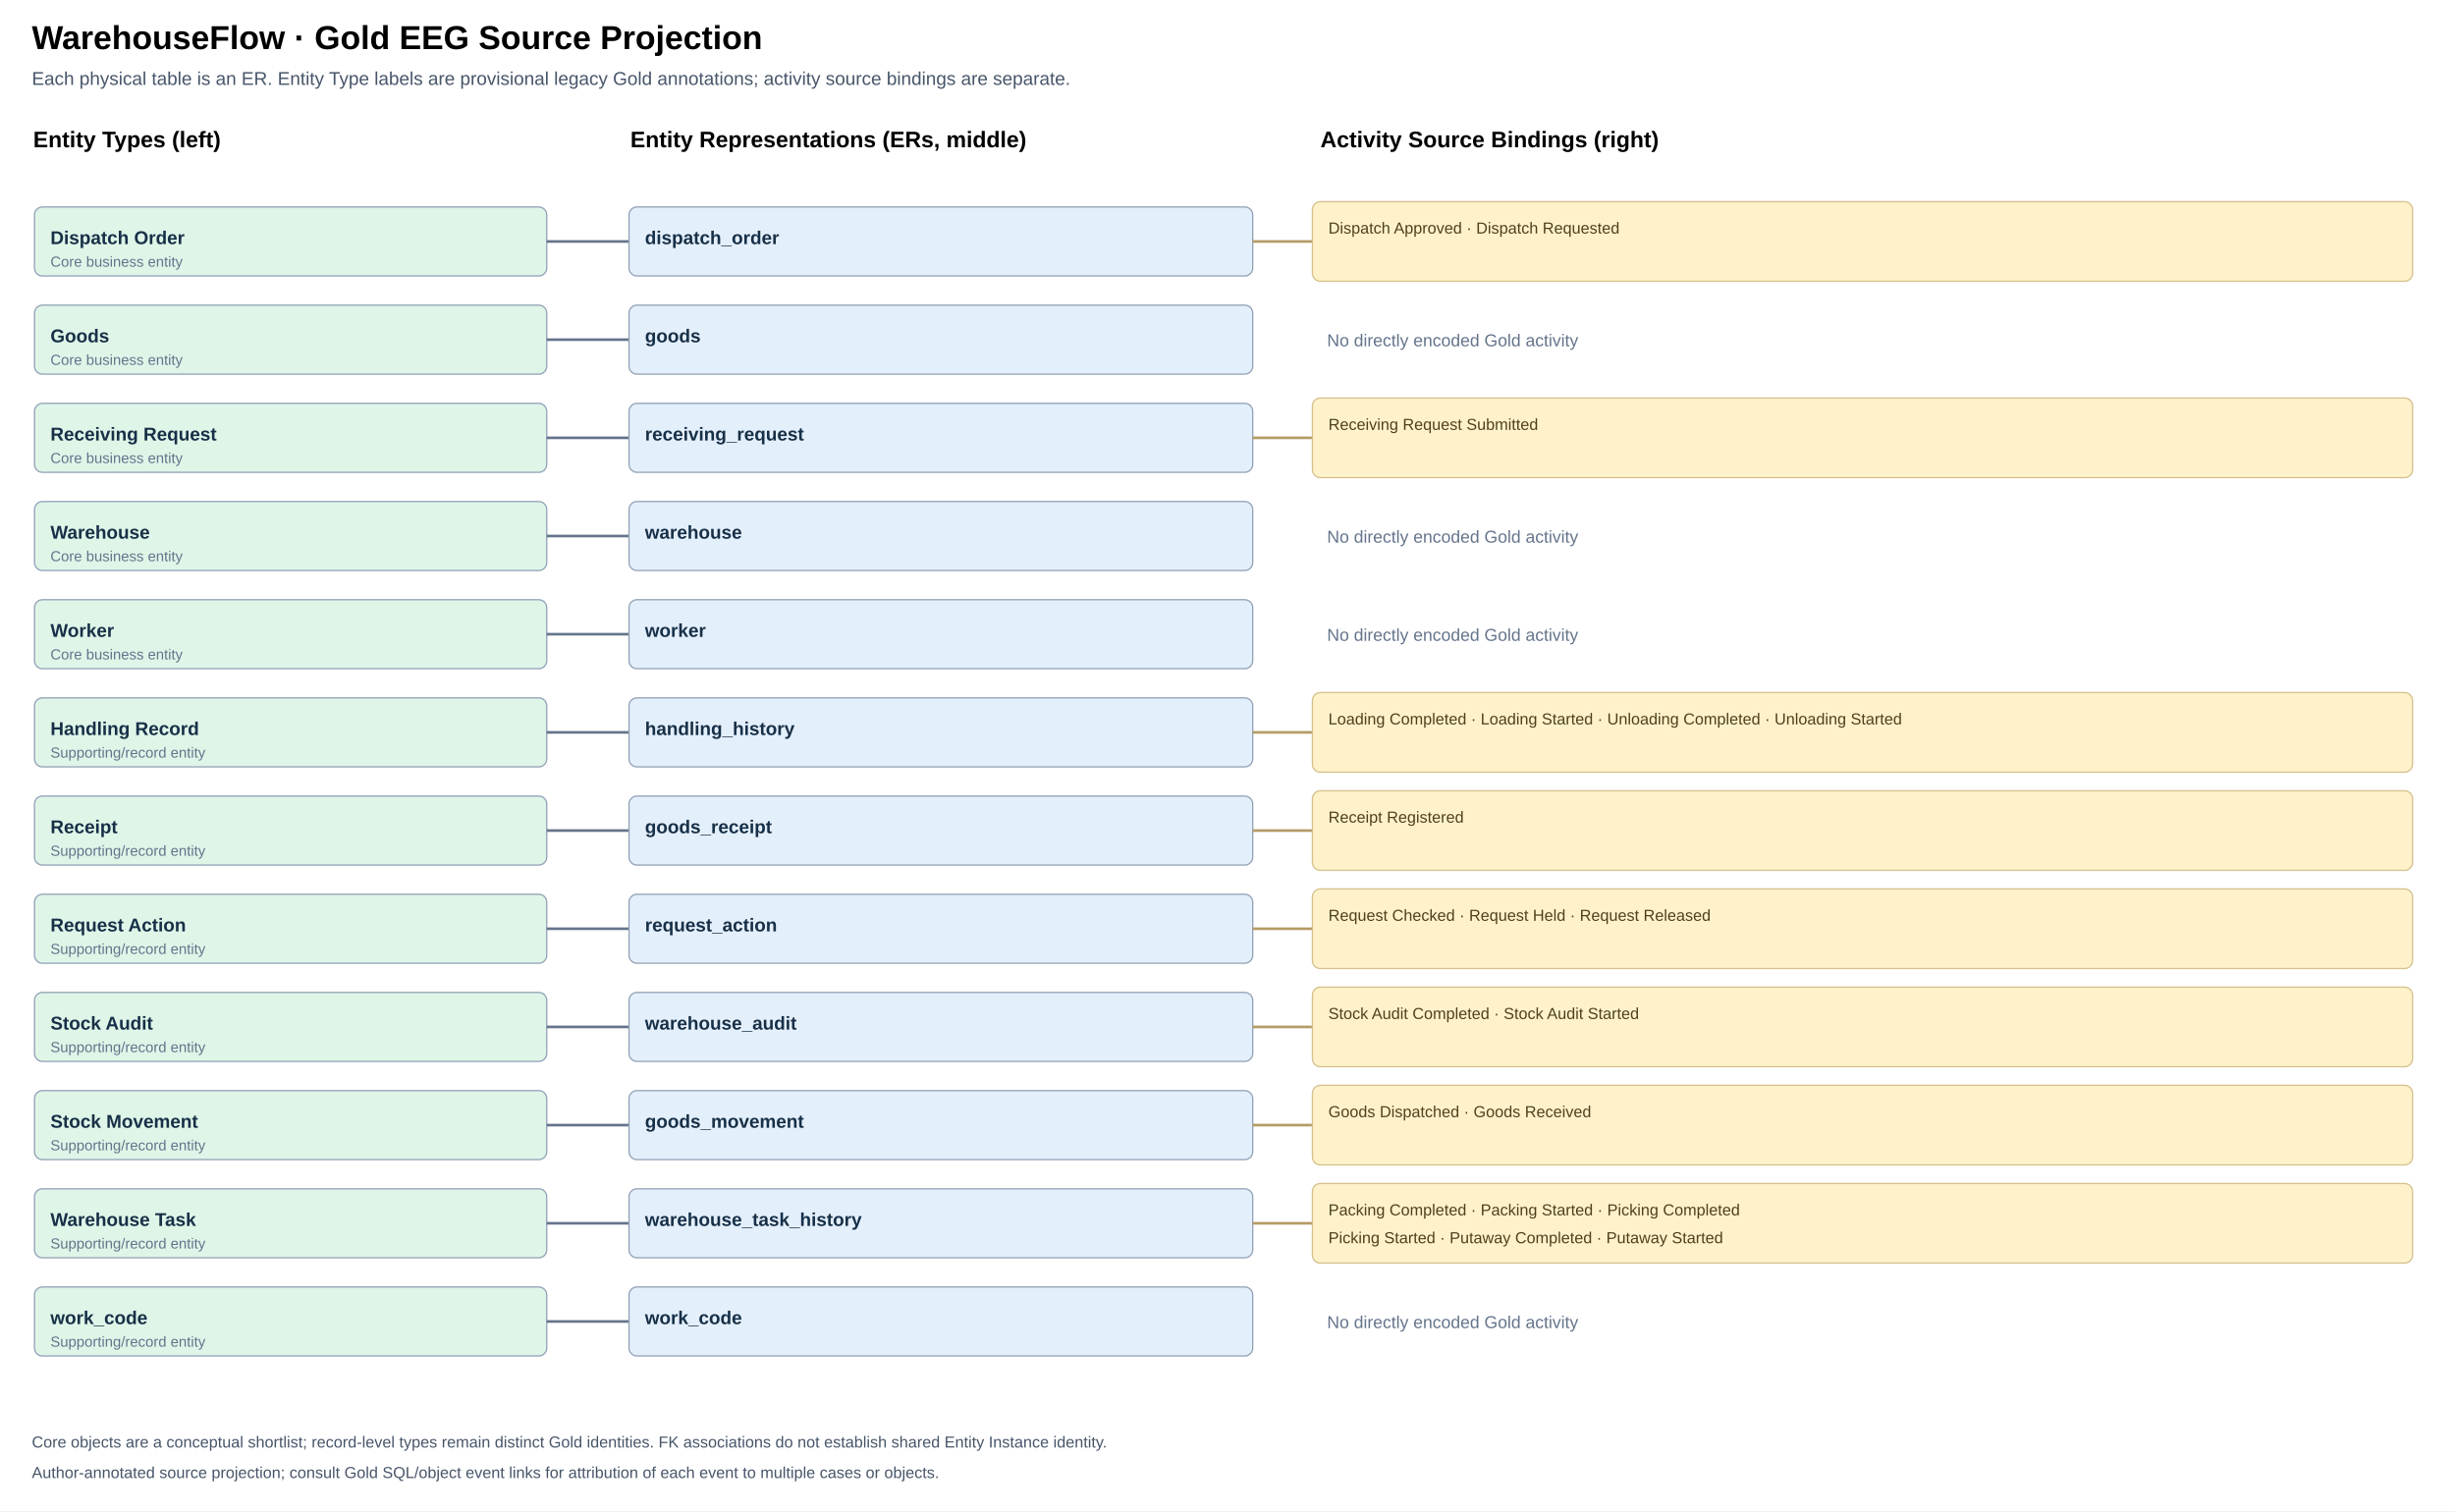
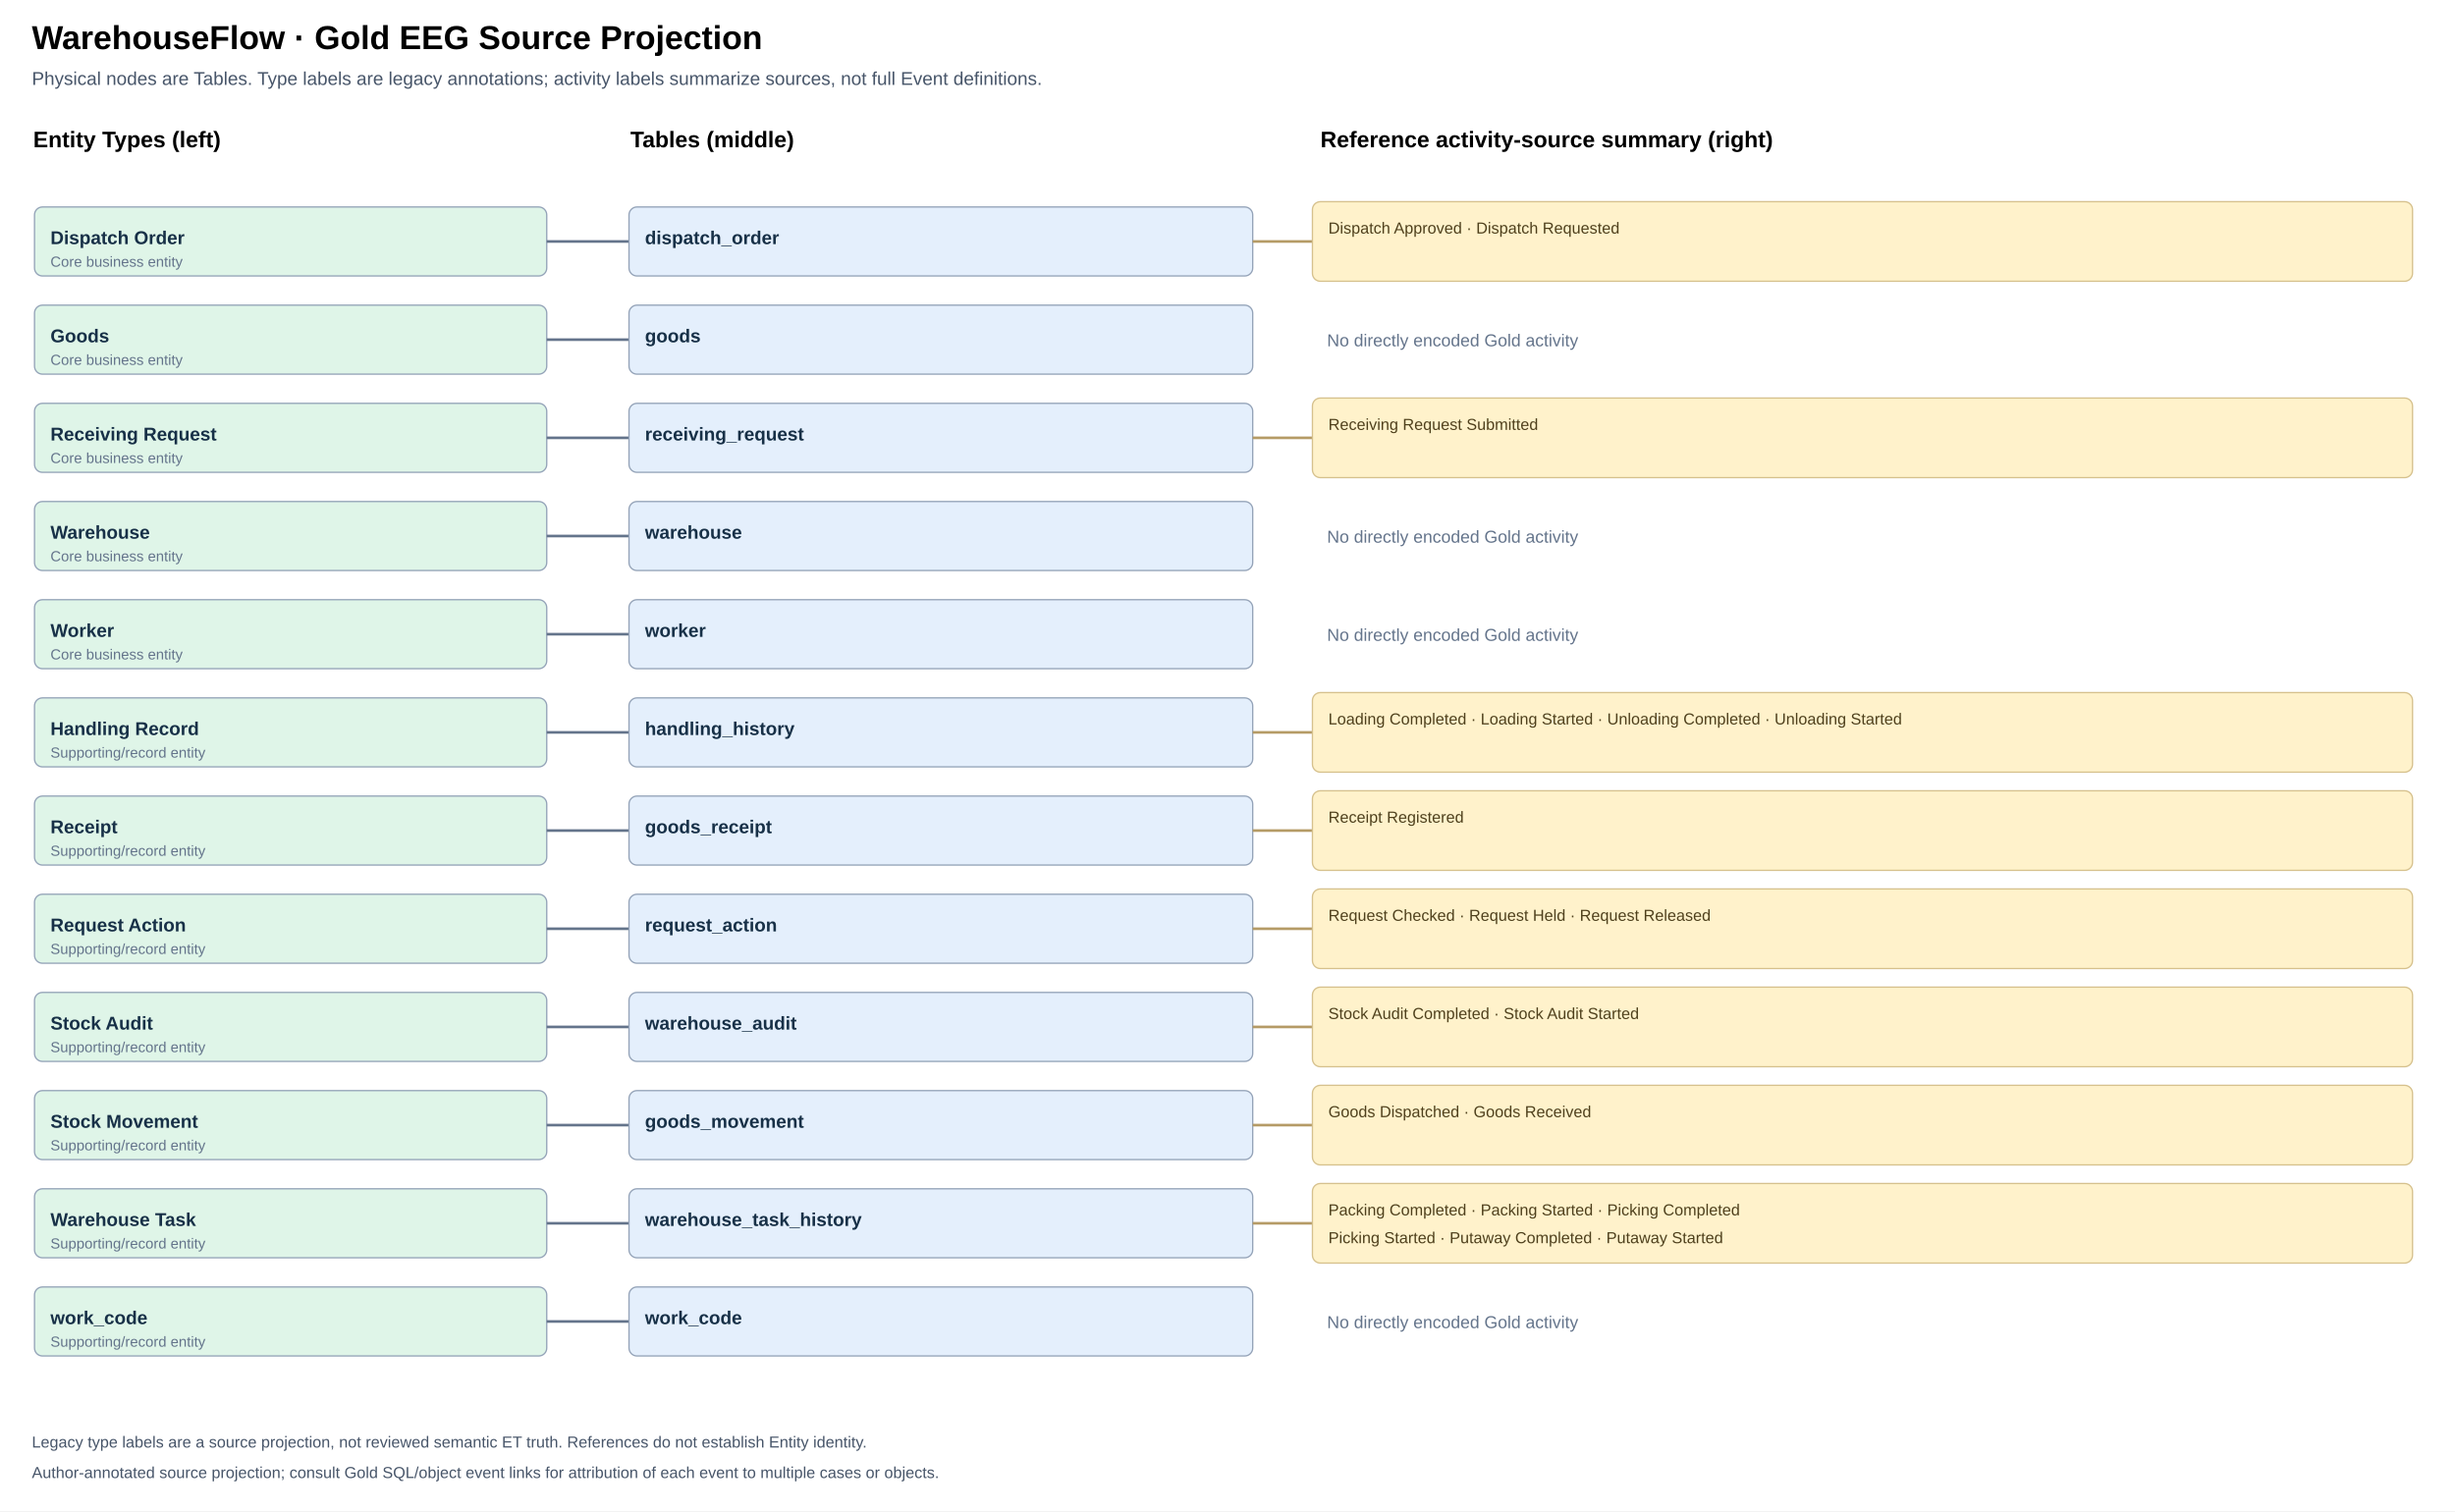
<svg xmlns="http://www.w3.org/2000/svg" viewBox="0 0 1850 1139" width="1850" height="1139" role="img" aria-label="ET candidate left, physical tables middle and source activities right">
  <rect width="100%" height="100%" fill="#fff" />
  <text x="24" y="37" font-size="25" font-weight="700" font-family="Arial,sans-serif">WarehouseFlow · Gold EEG Source Projection</text>
-   <text x="24" y="64" font-size="14" font-family="Arial,sans-serif" fill="#475569">Each physical table is an ER. Entity Type labels are provisional legacy Gold annotations; activity source bindings are separate.</text>
+   <text x="24" y="64" font-size="14" font-family="Arial,sans-serif" fill="#475569">Physical nodes are Tables. Type labels are legacy annotations; activity labels summarize sources, not full Event definitions.</text>
  <text x="25" y="111" font-size="17" font-family="Arial,sans-serif" font-weight="700">Entity Types (left)</text>
-   <text x="475" y="111" font-size="17" font-family="Arial,sans-serif" font-weight="700">Entity Representations (ERs, middle)</text>
-   <text x="995" y="111" font-size="17" font-family="Arial,sans-serif" font-weight="700">Activity Source Bindings (right)</text>
+   <text x="475" y="111" font-size="17" font-family="Arial,sans-serif" font-weight="700">Tables (middle)</text>
+   <text x="995" y="111" font-size="17" font-family="Arial,sans-serif" font-weight="700">Reference activity-source summary (right)</text>
  <rect x="26" y="156.0" width="386" height="52" rx="6" fill="#DFF5E8" stroke="#94A3B8" />
  <text x="38" y="184.0" font-size="14" font-weight="600" font-family="Arial,sans-serif" fill="#173047">Dispatch Order</text>
  <text x="38" y="201.0" font-size="11" font-family="Arial,sans-serif" fill="#64748B">Core business entity</text>
  <path d="M412 182.0 H444" fill="none" stroke="#64748B" stroke-width="2" />
  <path d="M444 182 H474" fill="none" stroke="#64748B" stroke-width="2" />
  <rect x="26" y="230.0" width="386" height="52" rx="6" fill="#DFF5E8" stroke="#94A3B8" />
  <text x="38" y="258.0" font-size="14" font-weight="600" font-family="Arial,sans-serif" fill="#173047">Goods</text>
  <text x="38" y="275.0" font-size="11" font-family="Arial,sans-serif" fill="#64748B">Core business entity</text>
  <path d="M412 256.0 H444" fill="none" stroke="#64748B" stroke-width="2" />
  <path d="M444 256 H474" fill="none" stroke="#64748B" stroke-width="2" />
  <rect x="26" y="304.0" width="386" height="52" rx="6" fill="#DFF5E8" stroke="#94A3B8" />
  <text x="38" y="332.0" font-size="14" font-weight="600" font-family="Arial,sans-serif" fill="#173047">Receiving Request</text>
  <text x="38" y="349.0" font-size="11" font-family="Arial,sans-serif" fill="#64748B">Core business entity</text>
  <path d="M412 330.0 H444" fill="none" stroke="#64748B" stroke-width="2" />
  <path d="M444 330 H474" fill="none" stroke="#64748B" stroke-width="2" />
  <rect x="26" y="378.0" width="386" height="52" rx="6" fill="#DFF5E8" stroke="#94A3B8" />
  <text x="38" y="406.0" font-size="14" font-weight="600" font-family="Arial,sans-serif" fill="#173047">Warehouse</text>
  <text x="38" y="423.0" font-size="11" font-family="Arial,sans-serif" fill="#64748B">Core business entity</text>
  <path d="M412 404.0 H444" fill="none" stroke="#64748B" stroke-width="2" />
  <path d="M444 404 H474" fill="none" stroke="#64748B" stroke-width="2" />
  <rect x="26" y="452.0" width="386" height="52" rx="6" fill="#DFF5E8" stroke="#94A3B8" />
  <text x="38" y="480.0" font-size="14" font-weight="600" font-family="Arial,sans-serif" fill="#173047">Worker</text>
  <text x="38" y="497.0" font-size="11" font-family="Arial,sans-serif" fill="#64748B">Core business entity</text>
  <path d="M412 478.0 H444" fill="none" stroke="#64748B" stroke-width="2" />
  <path d="M444 478 H474" fill="none" stroke="#64748B" stroke-width="2" />
  <rect x="26" y="526.0" width="386" height="52" rx="6" fill="#DFF5E8" stroke="#94A3B8" />
  <text x="38" y="554.0" font-size="14" font-weight="600" font-family="Arial,sans-serif" fill="#173047">Handling Record</text>
  <text x="38" y="571.0" font-size="11" font-family="Arial,sans-serif" fill="#64748B">Supporting/record entity</text>
  <path d="M412 552.0 H444" fill="none" stroke="#64748B" stroke-width="2" />
  <path d="M444 552 H474" fill="none" stroke="#64748B" stroke-width="2" />
  <rect x="26" y="600.0" width="386" height="52" rx="6" fill="#DFF5E8" stroke="#94A3B8" />
  <text x="38" y="628.0" font-size="14" font-weight="600" font-family="Arial,sans-serif" fill="#173047">Receipt</text>
  <text x="38" y="645.0" font-size="11" font-family="Arial,sans-serif" fill="#64748B">Supporting/record entity</text>
  <path d="M412 626.0 H444" fill="none" stroke="#64748B" stroke-width="2" />
  <path d="M444 626 H474" fill="none" stroke="#64748B" stroke-width="2" />
  <rect x="26" y="674.0" width="386" height="52" rx="6" fill="#DFF5E8" stroke="#94A3B8" />
  <text x="38" y="702.0" font-size="14" font-weight="600" font-family="Arial,sans-serif" fill="#173047">Request Action</text>
  <text x="38" y="719.0" font-size="11" font-family="Arial,sans-serif" fill="#64748B">Supporting/record entity</text>
  <path d="M412 700.0 H444" fill="none" stroke="#64748B" stroke-width="2" />
  <path d="M444 700 H474" fill="none" stroke="#64748B" stroke-width="2" />
  <rect x="26" y="748.0" width="386" height="52" rx="6" fill="#DFF5E8" stroke="#94A3B8" />
  <text x="38" y="776.0" font-size="14" font-weight="600" font-family="Arial,sans-serif" fill="#173047">Stock Audit</text>
  <text x="38" y="793.0" font-size="11" font-family="Arial,sans-serif" fill="#64748B">Supporting/record entity</text>
  <path d="M412 774.0 H444" fill="none" stroke="#64748B" stroke-width="2" />
  <path d="M444 774 H474" fill="none" stroke="#64748B" stroke-width="2" />
  <rect x="26" y="822.0" width="386" height="52" rx="6" fill="#DFF5E8" stroke="#94A3B8" />
  <text x="38" y="850.0" font-size="14" font-weight="600" font-family="Arial,sans-serif" fill="#173047">Stock Movement</text>
  <text x="38" y="867.0" font-size="11" font-family="Arial,sans-serif" fill="#64748B">Supporting/record entity</text>
  <path d="M412 848.0 H444" fill="none" stroke="#64748B" stroke-width="2" />
  <path d="M444 848 H474" fill="none" stroke="#64748B" stroke-width="2" />
  <rect x="26" y="896.0" width="386" height="52" rx="6" fill="#DFF5E8" stroke="#94A3B8" />
  <text x="38" y="924.0" font-size="14" font-weight="600" font-family="Arial,sans-serif" fill="#173047">Warehouse Task</text>
  <text x="38" y="941.0" font-size="11" font-family="Arial,sans-serif" fill="#64748B">Supporting/record entity</text>
  <path d="M412 922.0 H444" fill="none" stroke="#64748B" stroke-width="2" />
  <path d="M444 922 H474" fill="none" stroke="#64748B" stroke-width="2" />
  <rect x="26" y="970.0" width="386" height="52" rx="6" fill="#DFF5E8" stroke="#94A3B8" />
  <text x="38" y="998.0" font-size="14" font-weight="600" font-family="Arial,sans-serif" fill="#173047">work_code</text>
  <text x="38" y="1015.0" font-size="11" font-family="Arial,sans-serif" fill="#64748B">Supporting/record entity</text>
  <path d="M412 996.0 H444" fill="none" stroke="#64748B" stroke-width="2" />
  <path d="M444 996 H474" fill="none" stroke="#64748B" stroke-width="2" />
  <a href="tables/dispatch_order.md" target="_parent">
    <rect x="474" y="156" width="470" height="52" rx="6" fill="#E4EFFC" stroke="#94A3B8" />
    <text x="486" y="184" font-size="14" font-weight="600" font-family="Arial,sans-serif" fill="#173047">dispatch_order</text>
  </a>
  <path d="M944 182 H989" stroke="#B59B66" stroke-width="2" />
  <rect x="989" y="152" width="829" height="60" rx="6" fill="#FFF2CB" stroke="#D6C18D" />
  <text x="1001" y="176" font-size="12" font-family="Arial,sans-serif" fill="#4E401C">Dispatch Approved · Dispatch Requested</text>
  <a href="tables/goods.md" target="_parent">
    <rect x="474" y="230" width="470" height="52" rx="6" fill="#E4EFFC" stroke="#94A3B8" />
    <text x="486" y="258" font-size="14" font-weight="600" font-family="Arial,sans-serif" fill="#173047">goods</text>
  </a>
  <text x="1000" y="261" font-size="13" font-family="Arial,sans-serif" fill="#64748B">No directly encoded Gold activity</text>
  <a href="tables/receiving_request.md" target="_parent">
    <rect x="474" y="304" width="470" height="52" rx="6" fill="#E4EFFC" stroke="#94A3B8" />
    <text x="486" y="332" font-size="14" font-weight="600" font-family="Arial,sans-serif" fill="#173047">receiving_request</text>
  </a>
  <path d="M944 330 H989" stroke="#B59B66" stroke-width="2" />
  <rect x="989" y="300" width="829" height="60" rx="6" fill="#FFF2CB" stroke="#D6C18D" />
  <text x="1001" y="324" font-size="12" font-family="Arial,sans-serif" fill="#4E401C">Receiving Request Submitted</text>
  <a href="tables/warehouse.md" target="_parent">
    <rect x="474" y="378" width="470" height="52" rx="6" fill="#E4EFFC" stroke="#94A3B8" />
    <text x="486" y="406" font-size="14" font-weight="600" font-family="Arial,sans-serif" fill="#173047">warehouse</text>
  </a>
  <text x="1000" y="409" font-size="13" font-family="Arial,sans-serif" fill="#64748B">No directly encoded Gold activity</text>
  <a href="tables/worker.md" target="_parent">
    <rect x="474" y="452" width="470" height="52" rx="6" fill="#E4EFFC" stroke="#94A3B8" />
    <text x="486" y="480" font-size="14" font-weight="600" font-family="Arial,sans-serif" fill="#173047">worker</text>
  </a>
  <text x="1000" y="483" font-size="13" font-family="Arial,sans-serif" fill="#64748B">No directly encoded Gold activity</text>
  <a href="tables/handling_history.md" target="_parent">
    <rect x="474" y="526" width="470" height="52" rx="6" fill="#E4EFFC" stroke="#94A3B8" />
    <text x="486" y="554" font-size="14" font-weight="600" font-family="Arial,sans-serif" fill="#173047">handling_history</text>
  </a>
  <path d="M944 552 H989" stroke="#B59B66" stroke-width="2" />
  <rect x="989" y="522" width="829" height="60" rx="6" fill="#FFF2CB" stroke="#D6C18D" />
  <text x="1001" y="546" font-size="12" font-family="Arial,sans-serif" fill="#4E401C">Loading Completed · Loading Started · Unloading Completed · Unloading Started</text>
  <a href="tables/goods_receipt.md" target="_parent">
    <rect x="474" y="600" width="470" height="52" rx="6" fill="#E4EFFC" stroke="#94A3B8" />
    <text x="486" y="628" font-size="14" font-weight="600" font-family="Arial,sans-serif" fill="#173047">goods_receipt</text>
  </a>
  <path d="M944 626 H989" stroke="#B59B66" stroke-width="2" />
  <rect x="989" y="596" width="829" height="60" rx="6" fill="#FFF2CB" stroke="#D6C18D" />
  <text x="1001" y="620" font-size="12" font-family="Arial,sans-serif" fill="#4E401C">Receipt Registered</text>
  <a href="tables/request_action.md" target="_parent">
    <rect x="474" y="674" width="470" height="52" rx="6" fill="#E4EFFC" stroke="#94A3B8" />
    <text x="486" y="702" font-size="14" font-weight="600" font-family="Arial,sans-serif" fill="#173047">request_action</text>
  </a>
  <path d="M944 700 H989" stroke="#B59B66" stroke-width="2" />
  <rect x="989" y="670" width="829" height="60" rx="6" fill="#FFF2CB" stroke="#D6C18D" />
  <text x="1001" y="694" font-size="12" font-family="Arial,sans-serif" fill="#4E401C">Request Checked · Request Held · Request Released</text>
  <a href="tables/warehouse_audit.md" target="_parent">
    <rect x="474" y="748" width="470" height="52" rx="6" fill="#E4EFFC" stroke="#94A3B8" />
    <text x="486" y="776" font-size="14" font-weight="600" font-family="Arial,sans-serif" fill="#173047">warehouse_audit</text>
  </a>
  <path d="M944 774 H989" stroke="#B59B66" stroke-width="2" />
  <rect x="989" y="744" width="829" height="60" rx="6" fill="#FFF2CB" stroke="#D6C18D" />
  <text x="1001" y="768" font-size="12" font-family="Arial,sans-serif" fill="#4E401C">Stock Audit Completed · Stock Audit Started</text>
  <a href="tables/goods_movement.md" target="_parent">
    <rect x="474" y="822" width="470" height="52" rx="6" fill="#E4EFFC" stroke="#94A3B8" />
    <text x="486" y="850" font-size="14" font-weight="600" font-family="Arial,sans-serif" fill="#173047">goods_movement</text>
  </a>
  <path d="M944 848 H989" stroke="#B59B66" stroke-width="2" />
  <rect x="989" y="818" width="829" height="60" rx="6" fill="#FFF2CB" stroke="#D6C18D" />
  <text x="1001" y="842" font-size="12" font-family="Arial,sans-serif" fill="#4E401C">Goods Dispatched · Goods Received</text>
  <a href="tables/warehouse_task_history.md" target="_parent">
    <rect x="474" y="896" width="470" height="52" rx="6" fill="#E4EFFC" stroke="#94A3B8" />
    <text x="486" y="924" font-size="14" font-weight="600" font-family="Arial,sans-serif" fill="#173047">warehouse_task_history</text>
  </a>
  <path d="M944 922 H989" stroke="#B59B66" stroke-width="2" />
  <rect x="989" y="892" width="829" height="60" rx="6" fill="#FFF2CB" stroke="#D6C18D" />
  <text x="1001" y="916" font-size="12" font-family="Arial,sans-serif" fill="#4E401C">Packing Completed · Packing Started · Picking Completed</text>
  <text x="1001" y="937" font-size="12" font-family="Arial,sans-serif" fill="#4E401C">Picking Started · Putaway Completed · Putaway Started</text>
  <a href="tables/work_code.md" target="_parent">
    <rect x="474" y="970" width="470" height="52" rx="6" fill="#E4EFFC" stroke="#94A3B8" />
    <text x="486" y="998" font-size="14" font-weight="600" font-family="Arial,sans-serif" fill="#173047">work_code</text>
  </a>
  <text x="1000" y="1001" font-size="13" font-family="Arial,sans-serif" fill="#64748B">No directly encoded Gold activity</text>
-   <text x="24" y="1091" font-family="Arial,sans-serif" font-size="12" fill="#475569">Core objects are a conceptual shortlist; record-level types remain distinct Gold identities. FK associations do not establish shared Entity Instance identity.</text>
+   <text x="24" y="1091" font-family="Arial,sans-serif" font-size="12" fill="#475569">Legacy type labels are a source projection, not reviewed semantic ET truth. References do not establish Entity identity.</text>
  <text x="24" y="1114" font-family="Arial,sans-serif" font-size="12" fill="#475569">Author-annotated source projection; consult Gold SQL/object event links for attribution of each event to multiple cases or objects.</text>
</svg>
